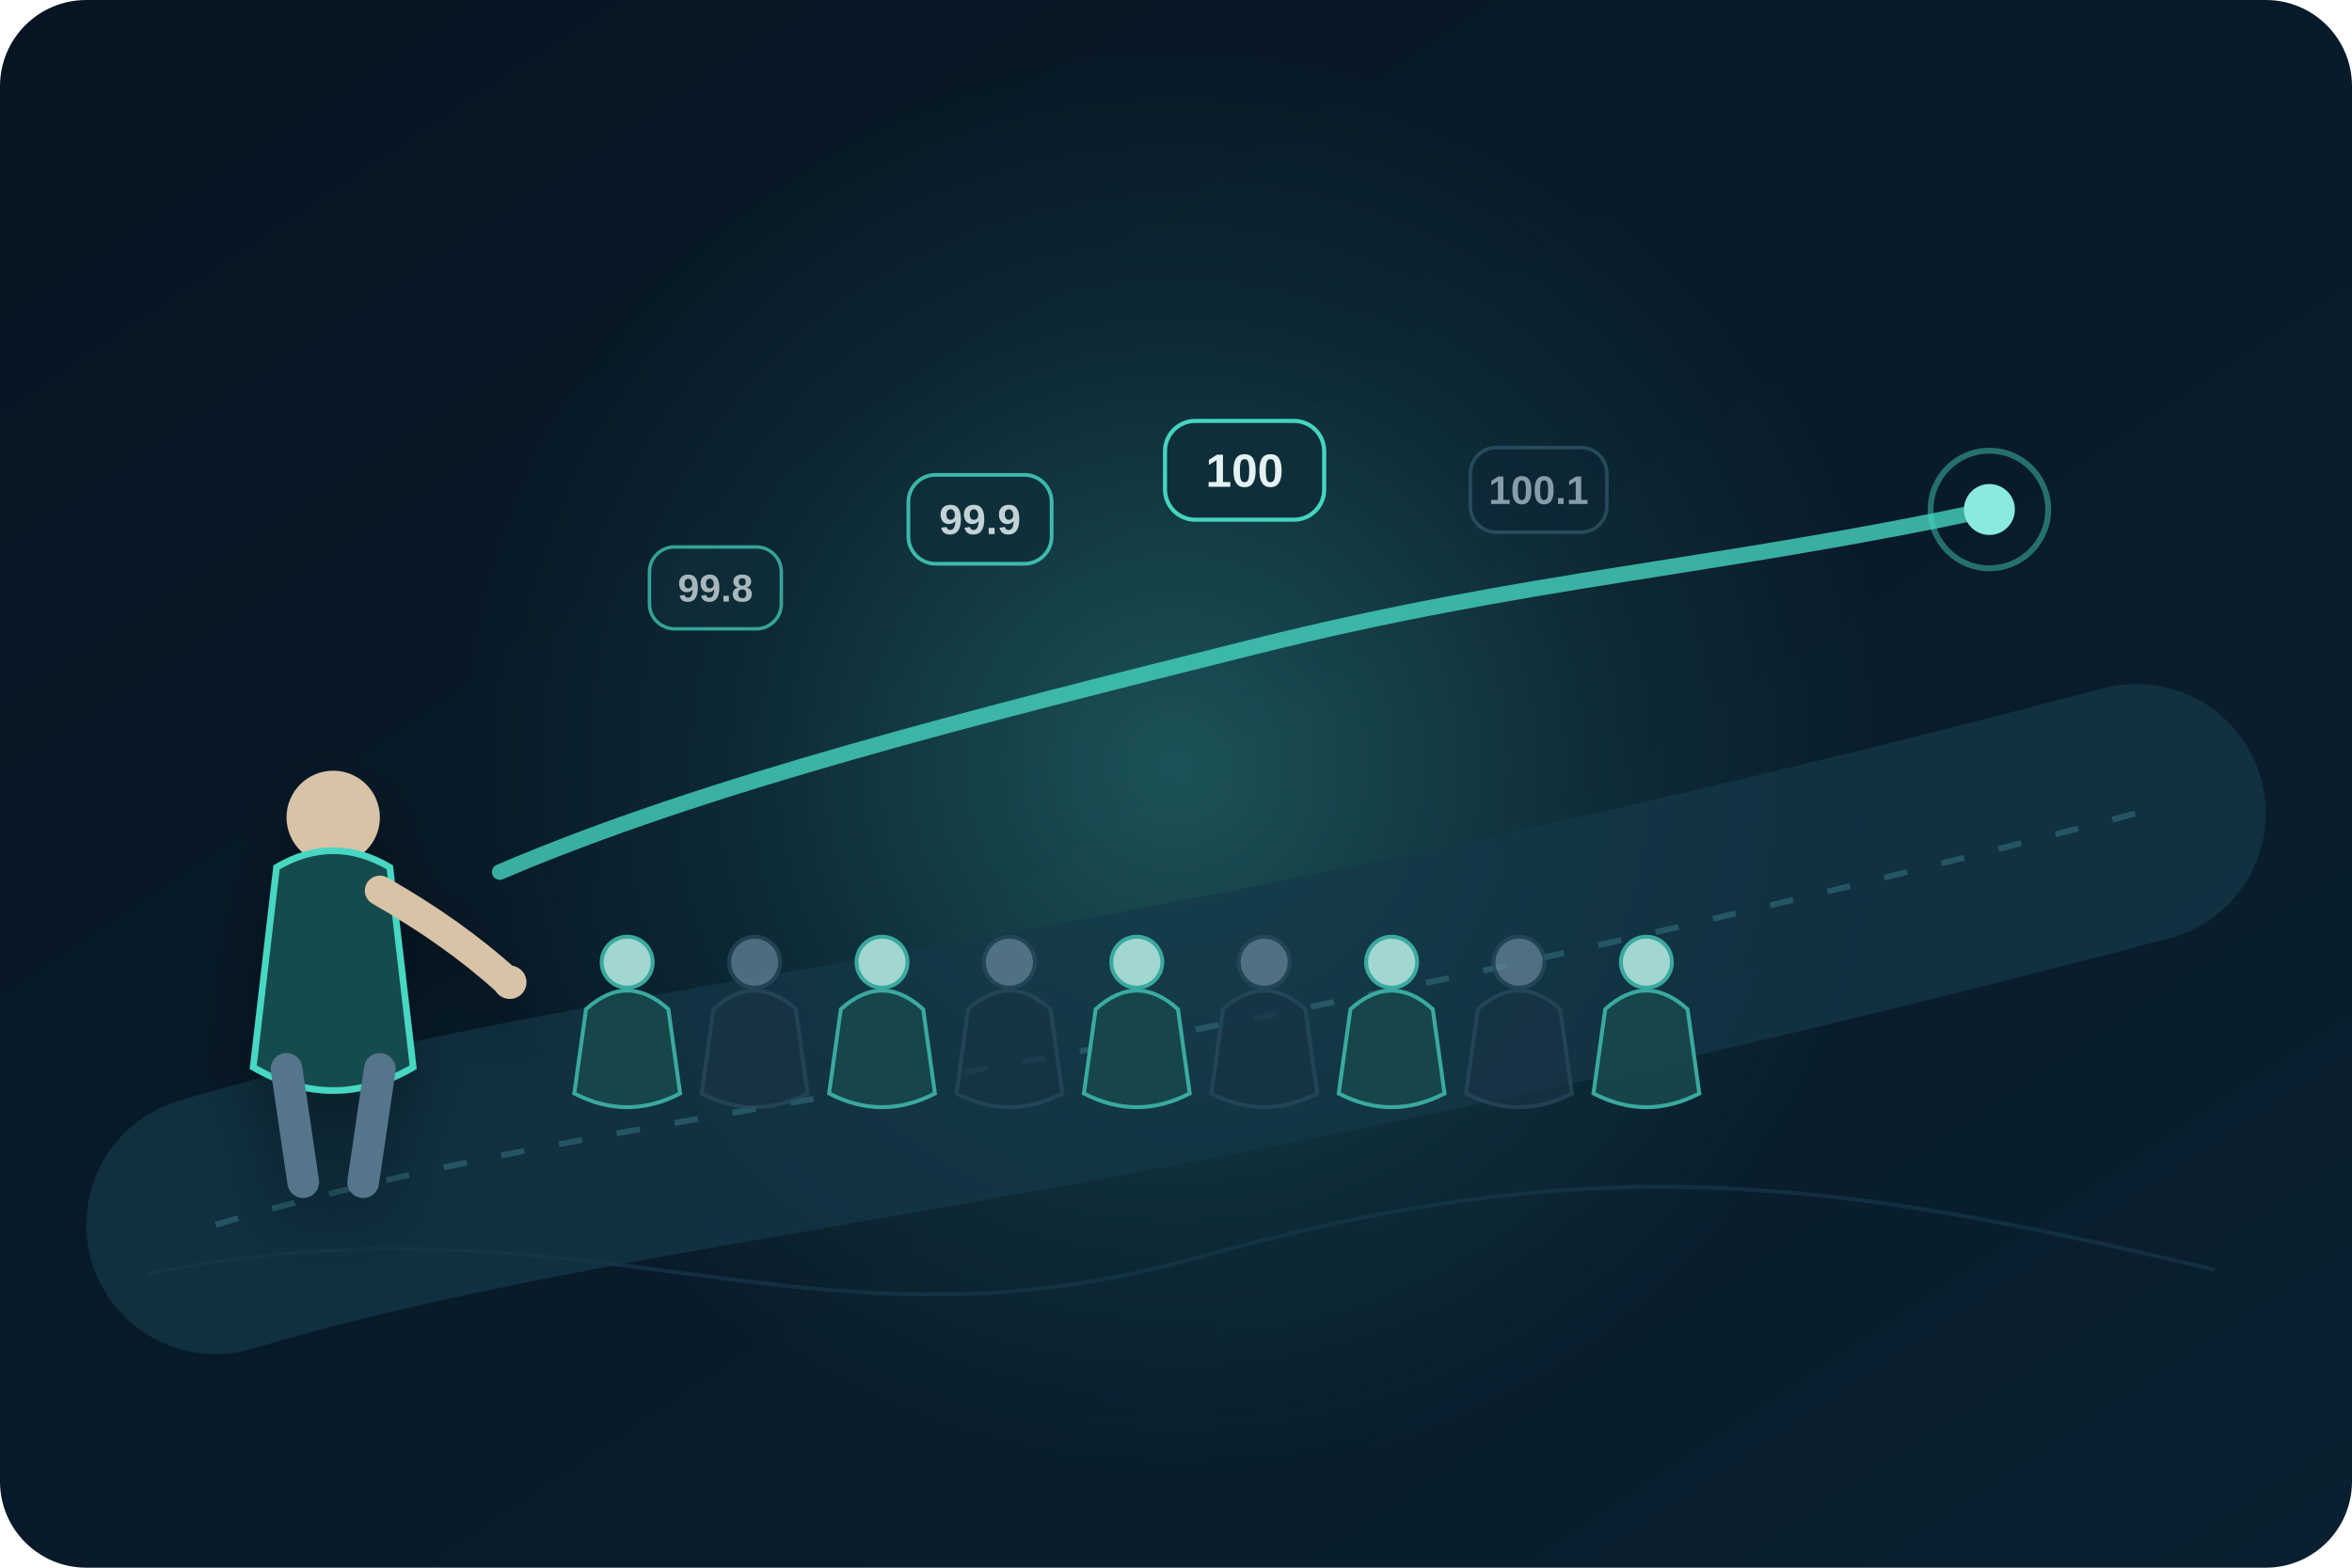
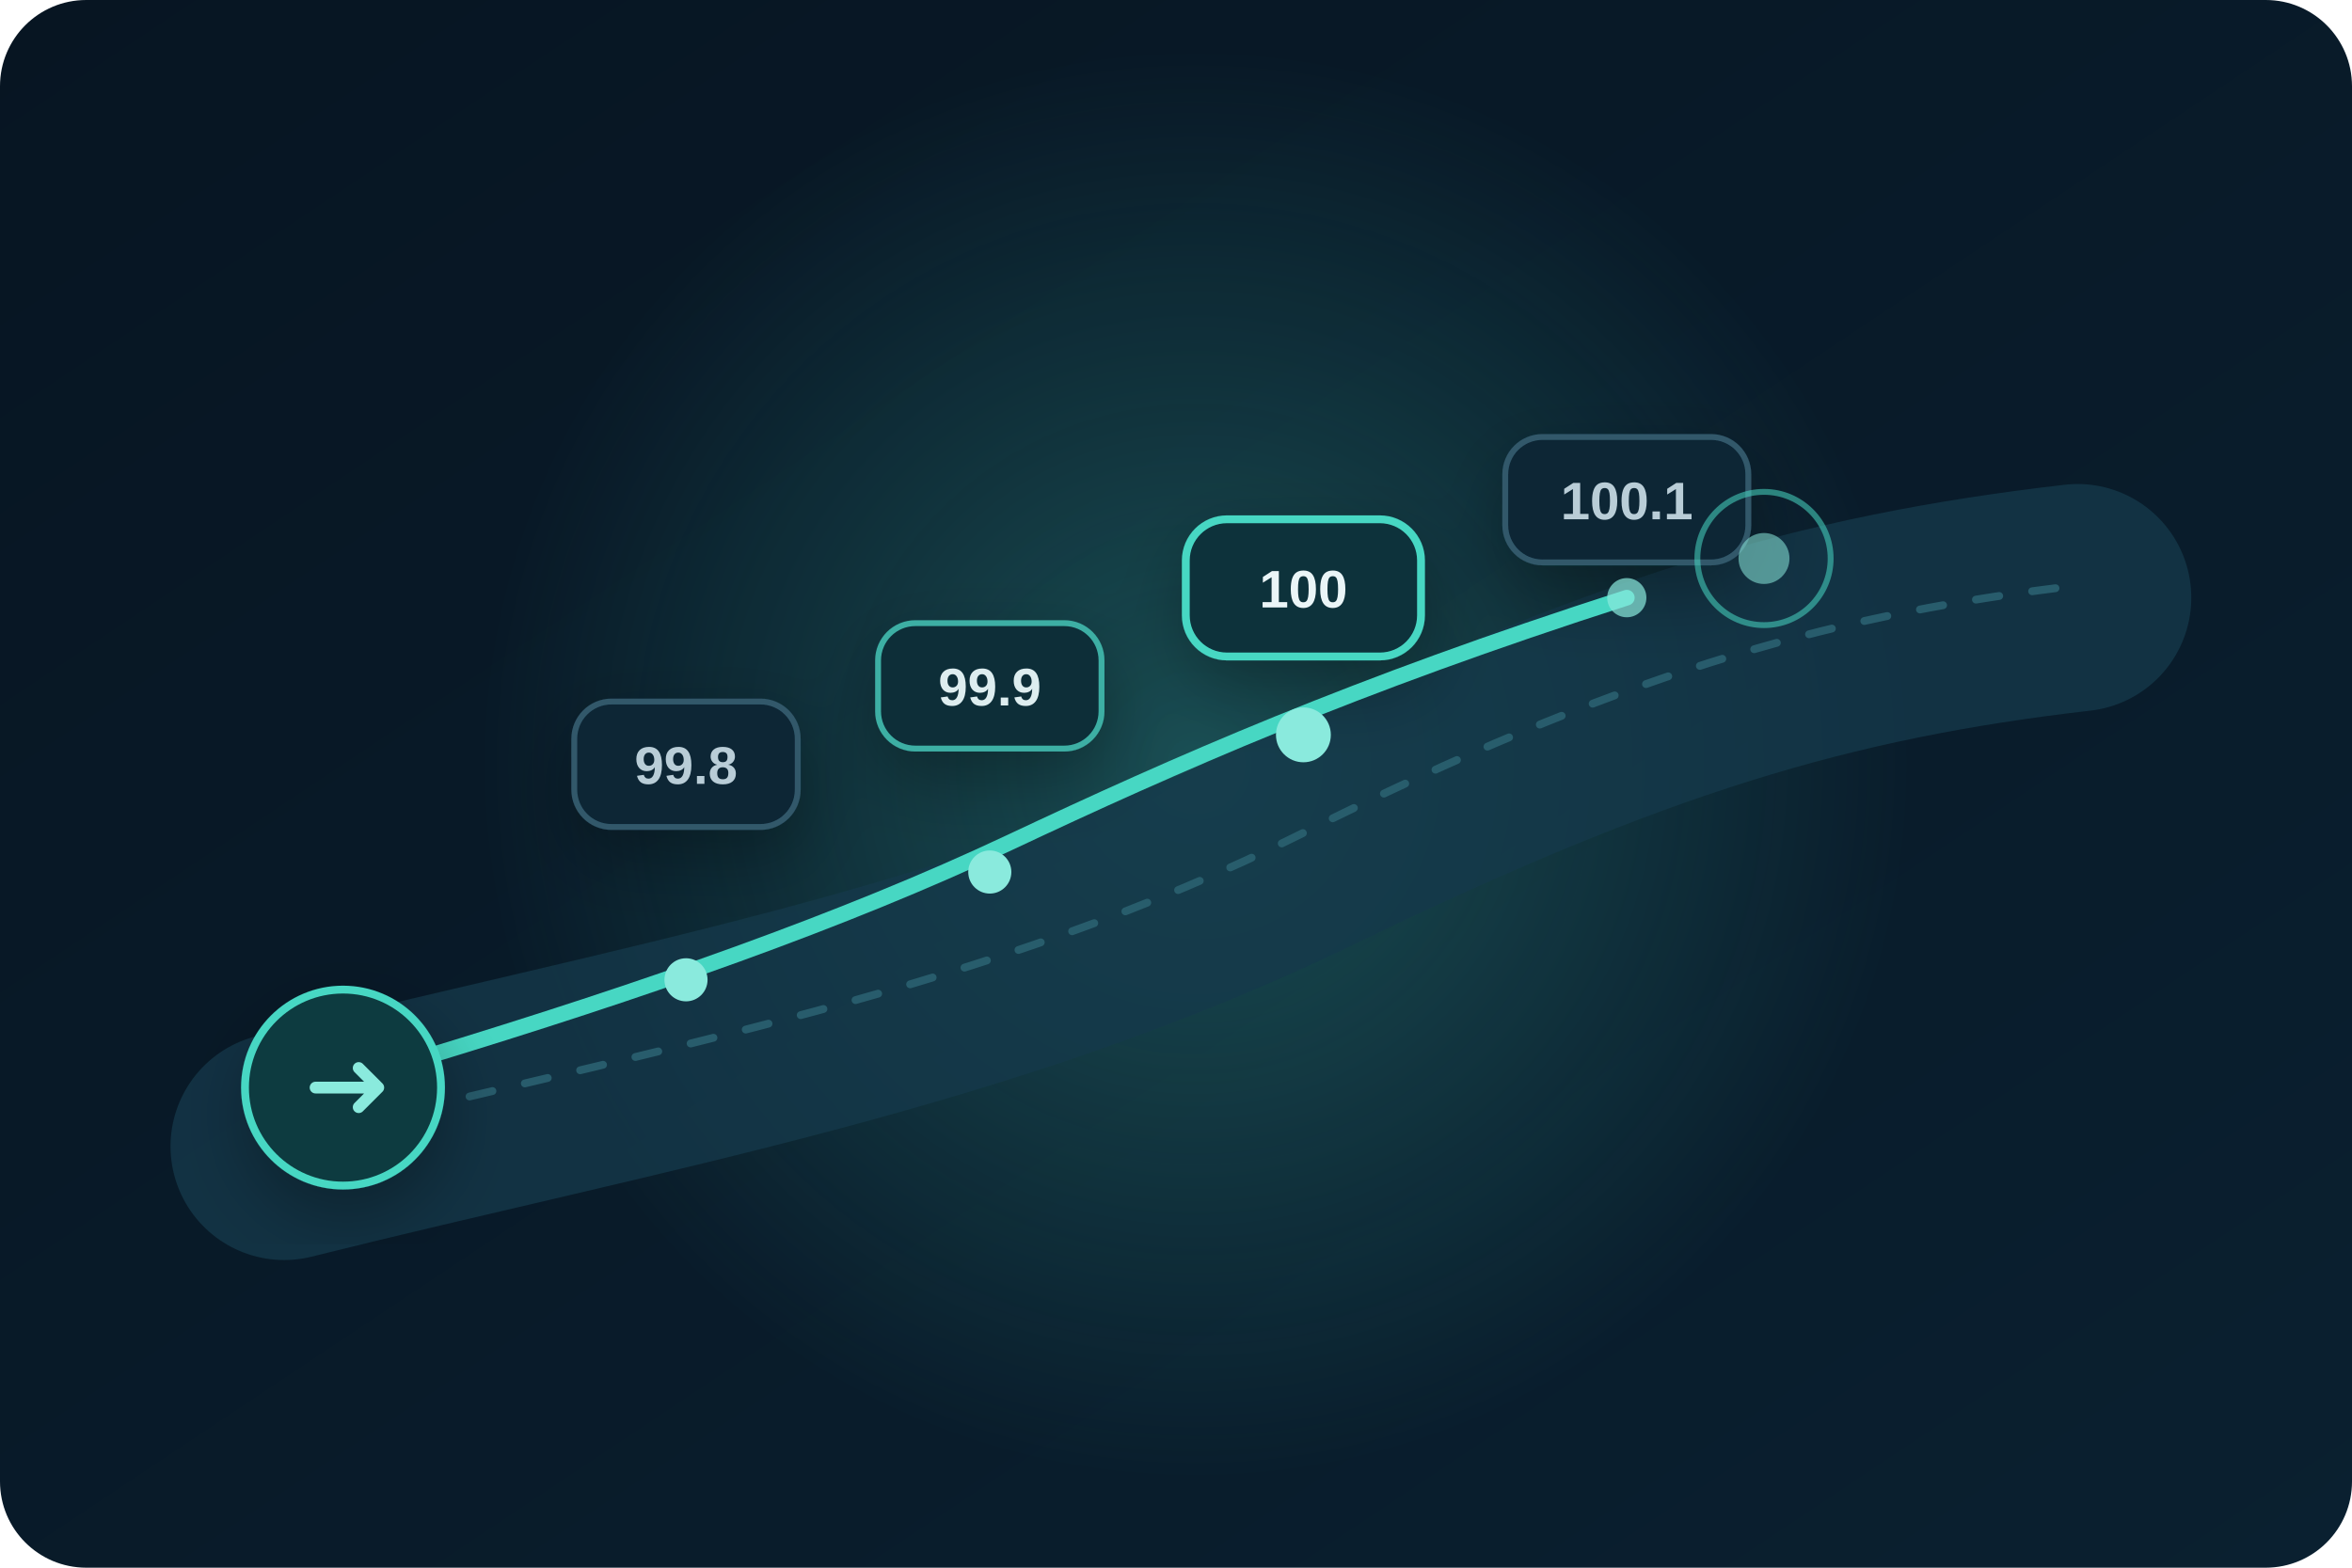
<svg xmlns="http://www.w3.org/2000/svg" width="1200" height="800" viewBox="0 0 1200 800" preserveAspectRatio="xMidYMid meet">
  <defs>
-     <linearGradient id="bg" x1="0" y1="0" x2="1" y2="1">
-       <stop offset="0" stop-color="#071522" />
+     <linearGradient id="bg" x2="1" y2="1">
+       <stop stop-color="#071522" />
      <stop offset="1" stop-color="#0A2030" />
    </linearGradient>
    <radialGradient id="halo">
-       <stop offset="0" stop-color="#47D7C3" stop-opacity=".30" />
-       <stop offset=".62" stop-color="#47D7C3" stop-opacity=".08" />
+       <stop stop-color="#47D7C3" stop-opacity=".28" />
      <stop offset="1" stop-color="#47D7C3" stop-opacity="0" />
    </radialGradient>
    <filter id="shadow" x="-30%" y="-30%" width="160%" height="160%">
-       <feDropShadow dx="0" dy="16" stdDeviation="18" flood-color="#000" flood-opacity=".34" />
+       <feDropShadow dy="14" stdDeviation="18" flood-opacity=".30" />
    </filter>
  </defs>
  <rect width="1200" height="800" rx="44" fill="url(#bg)" />
-   <circle cx="600" cy="390" r="370" fill="url(#halo)" />
-   <path d="M75 650 C300 605 410 698 610 642 S930 600 1130 648" fill="none" stroke="#16394B" stroke-width="2" opacity=".65" />
-   <path d="M110 625 C330 560 540 560 1090 415" fill="none" stroke="#133748" stroke-width="132" stroke-linecap="round" opacity=".72" />
-   <path d="M110 625 C330 560 540 560 1090 415" fill="none" stroke="#2C6170" stroke-width="3" stroke-dasharray="12 18" opacity=".75" />
-   <g transform="translate(170 480) scale(.85)" filter="url(#shadow)">
-     <circle cx="0" cy="-74" r="28" fill="#D9C3A7" />
-     <path d="M-34 -44 Q0 -64 34 -44 L48 76 Q0 104 -48 76 Z" fill="#124C4D" stroke="#47D7C3" stroke-width="4" />
-     <path d="M28 -30 Q72 -5 104 24" fill="none" stroke="#D9C3A7" stroke-width="18" stroke-linecap="round" />
-     <path d="M-28 77 L-18 145 M28 77 L18 145" stroke="#55758A" stroke-width="19" stroke-linecap="round" />
-     <circle cx="106" cy="25" r="10" fill="#D9C3A7" />
-   </g>
-   <g opacity=".95" fill="#A9DED8" stroke="#3CAFA4" stroke-width="2">
-     <g transform="translate(320 515)">
-       <circle cy="-24" r="13" />
-       <path d="M-21 0 Q0 -19 21 0 L27 43 Q0 57 -27 43 Z" fill="#16464B" />
+   <circle cx="610" cy="390" r="365" fill="url(#halo)" />
+   <path d="M145 585C325 540 500 510 665 430S930 320 1060 305" fill="none" stroke="#14394A" stroke-width="116" stroke-linecap="round" opacity=".78" />
+   <path d="M155 580C335 535 505 505 665 425S930 315 1050 300" fill="none" stroke="#2A6170" stroke-width="4" stroke-linecap="round" stroke-dasharray="12 17" opacity=".9" />
+   <g font-family="Arial, sans-serif" font-size="27" font-weight="700" text-anchor="middle" filter="url(#shadow)">
+     <g transform="translate(350 390)">
+       <rect x="-57" y="-32" width="114" height="64" rx="19" fill="#0C2534" stroke="#31586B" stroke-width="3" />
+       <text y="10" fill="#B9CDD7">99.8</text>
    </g>
-     <g transform="translate(450 515)">
-       <circle cy="-24" r="13" />
-       <path d="M-21 0 Q0 -19 21 0 L27 43 Q0 57 -27 43 Z" fill="#16464B" />
+     <g transform="translate(505 350)">
+       <rect x="-57" y="-32" width="114" height="64" rx="19" fill="#0E2E39" stroke="#3CAFA4" stroke-width="3" />
+       <text y="10" fill="#DDEDEF">99.9</text>
    </g>
-     <g transform="translate(580 515)">
-       <circle cy="-24" r="13" />
-       <path d="M-21 0 Q0 -19 21 0 L27 43 Q0 57 -27 43 Z" fill="#16464B" />
+     <g transform="translate(665 300)">
+       <rect x="-60" y="-35" width="120" height="70" rx="21" fill="#0E303A" stroke="#47D7C3" stroke-width="4" />
+       <text y="10" fill="#EAF5F7">100</text>
    </g>
-     <g transform="translate(710 515)">
-       <circle cy="-24" r="13" />
-       <path d="M-21 0 Q0 -19 21 0 L27 43 Q0 57 -27 43 Z" fill="#16464B" />
-     </g>
-     <g transform="translate(840 515)">
-       <circle cy="-24" r="13" />
-       <path d="M-21 0 Q0 -19 21 0 L27 43 Q0 57 -27 43 Z" fill="#16464B" />
+     <g transform="translate(830 255)">
+       <rect x="-62" y="-32" width="124" height="64" rx="19" fill="#0C2534" stroke="#31586B" stroke-width="3" />
+       <text y="10" fill="#B9CDD7">100.1</text>
    </g>
  </g>
-   <g opacity=".72" fill="#66869A" stroke="#294A5D" stroke-width="2">
-     <g transform="translate(385 515)">
-       <circle cy="-24" r="13" />
-       <path d="M-21 0 Q0 -19 21 0 L27 43 Q0 57 -27 43 Z" fill="#173244" />
-     </g>
-     <g transform="translate(515 515)">
-       <circle cy="-24" r="13" />
-       <path d="M-21 0 Q0 -19 21 0 L27 43 Q0 57 -27 43 Z" fill="#173244" />
-     </g>
-     <g transform="translate(645 515)">
-       <circle cy="-24" r="13" />
-       <path d="M-21 0 Q0 -19 21 0 L27 43 Q0 57 -27 43 Z" fill="#173244" />
-     </g>
-     <g transform="translate(775 515)">
-       <circle cy="-24" r="13" />
-       <path d="M-21 0 Q0 -19 21 0 L27 43 Q0 57 -27 43 Z" fill="#173244" />
-     </g>
+   <path d="M215 540C330 505 430 470 515 430S690 350 830 305" fill="none" stroke="#47D7C3" stroke-width="8" stroke-linecap="round" />
+   <circle cx="350" cy="500" r="11" fill="#8AEADD" />
+   <circle cx="505" cy="445" r="11" fill="#8AEADD" />
+   <circle cx="665" cy="375" r="14" fill="#8AEADD" />
+   <circle cx="830" cy="305" r="10" fill="#8AEADD" opacity=".7" />
+   <g transform="translate(175 555)" filter="url(#shadow)">
+     <circle r="50" fill="#0E3B3F" stroke="#47D7C3" stroke-width="4" />
+     <path d="M-14 0H18M8-10L18 0 8 10" fill="none" stroke="#8AEADD" stroke-width="6" stroke-linecap="round" stroke-linejoin="round" />
  </g>
-   <g font-family="Arial, sans-serif" font-weight="700" text-anchor="middle" fill="#EAF5F7">
-     <g transform="translate(365 300) scale(.58)" opacity=".7">
-       <rect x="-58" y="-36" width="116" height="72" rx="22" fill="#0E2E39" stroke="#47D7C3" stroke-width="3" />
-       <text y="12" font-size="34">99.8</text>
-     </g>
-     <g transform="translate(500 265) scale(.63)" opacity=".82">
-       <rect x="-58" y="-36" width="116" height="72" rx="22" fill="#0E2E39" stroke="#47D7C3" stroke-width="3" />
-       <text y="12" font-size="34">99.9</text>
-     </g>
-     <g transform="translate(635 240) scale(.7)" opacity=".98">
-       <rect x="-58" y="-36" width="116" height="72" rx="22" fill="#0E2E39" stroke="#47D7C3" stroke-width="3" />
-       <text y="12" font-size="34">100</text>
-     </g>
-     <g transform="translate(785 250) scale(.6)" opacity=".72">
-       <rect x="-58" y="-36" width="116" height="72" rx="22" fill="#0C2534" stroke="#31586B" stroke-width="3" />
-       <text y="12" font-size="34" fill="#B6C9D5">100.1</text>
-     </g>
+   <g transform="translate(900 285)" opacity=".55">
+     <circle r="34" fill="none" stroke="#47D7C3" stroke-width="3" />
+     <circle r="13" fill="#8AEADD" />
  </g>
-   <path d="M255 445 C360 400 500 365 640 330 S875 290 1015 260" fill="none" stroke="#47D7C3" stroke-width="8" stroke-linecap="round" opacity=".78" />
-   <circle cx="1015" cy="260" r="13" fill="#8AEADD" />
-   <circle cx="1015" cy="260" r="30" fill="none" stroke="#47D7C3" stroke-width="3" opacity=".45" />
</svg>
